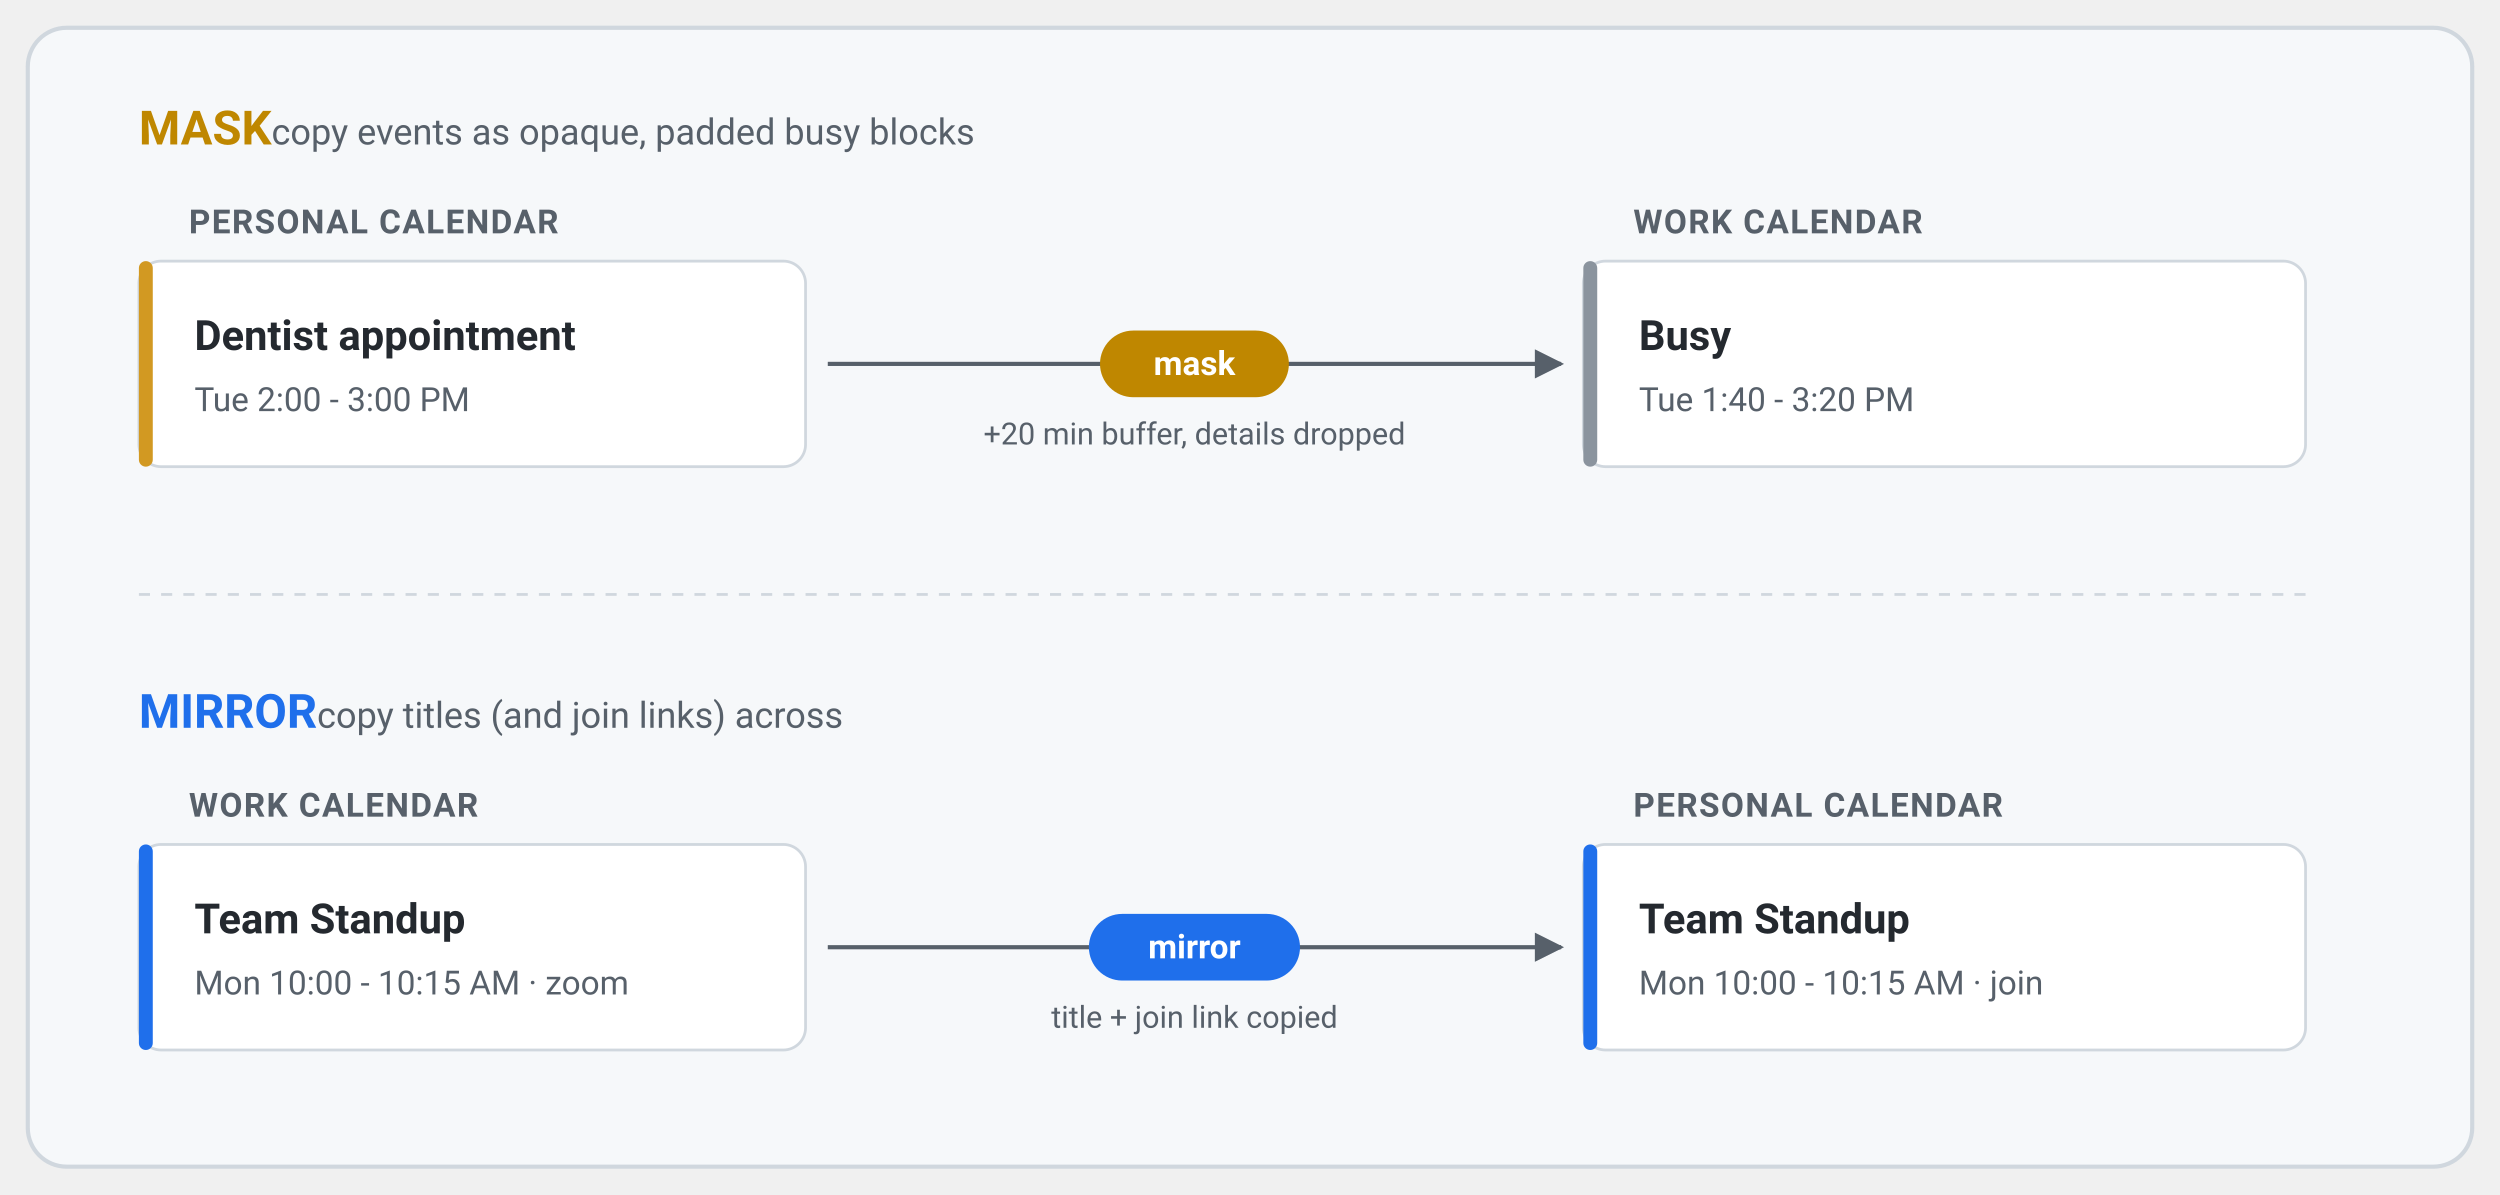
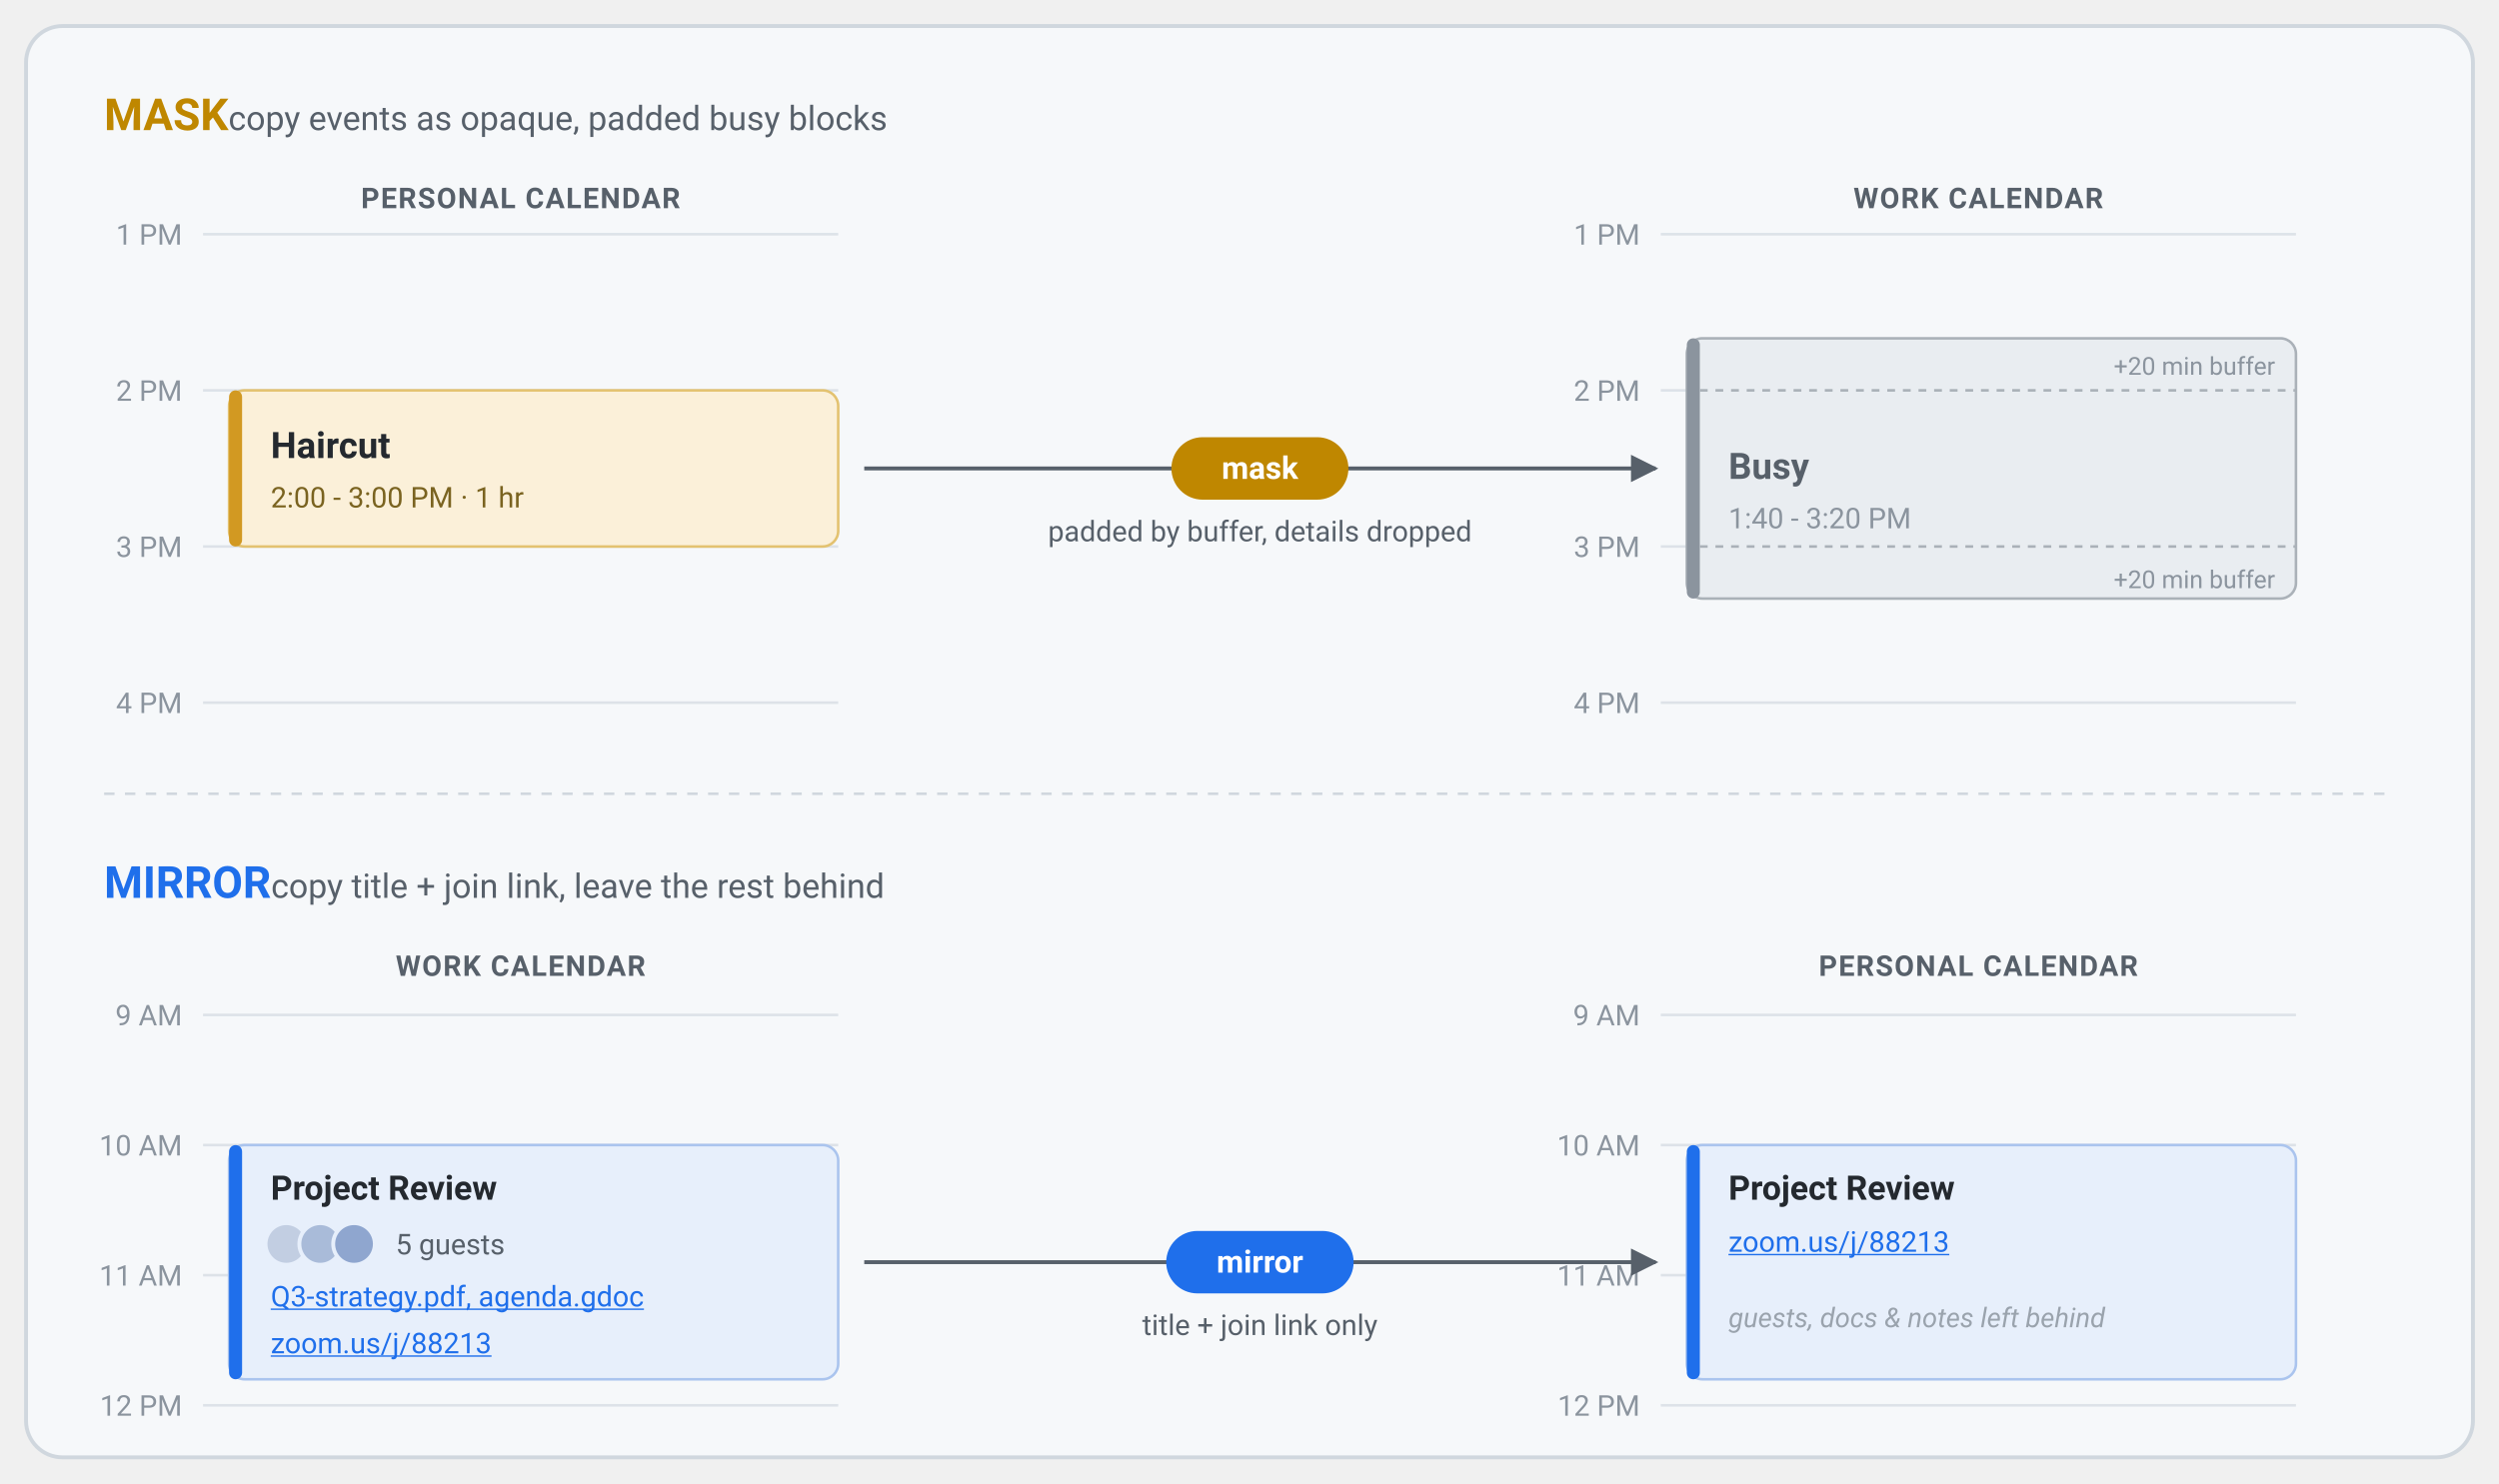
- <svg xmlns="http://www.w3.org/2000/svg" viewBox="0 0 900 430" font-family="system-ui, -apple-system, Segoe UI, Roboto, sans-serif">
+ <svg xmlns="http://www.w3.org/2000/svg" viewBox="0 0 960 570" font-family="system-ui, -apple-system, Segoe UI, Roboto, sans-serif">
  <defs>
    <marker id="arrow" viewBox="0 0 10 10" refX="9" refY="5" markerWidth="7" markerHeight="7" orient="auto-start-reverse">
      <path d="M0,0 L10,5 L0,10 z" fill="#57606a" />
    </marker>
  </defs>
-   <rect x="10" y="10" width="880" height="410" rx="14" fill="#f6f8fa" stroke="#d0d7de" stroke-width="1.5" />
-   <text x="50" y="52" font-size="17" font-weight="700" fill="#bf8700">MASK<tspan font-size="13" font-weight="400" fill="#57606a">  copy events as opaque, padded busy blocks</tspan>
+   <rect x="10" y="10" width="940" height="550" rx="14" fill="#f6f8fa" stroke="#d0d7de" stroke-width="1.5" />
+   <text x="40" y="50" font-size="17" font-weight="700" fill="#bf8700">MASK<tspan font-size="13" font-weight="400" fill="#57606a">  copy events as opaque, padded busy blocks</tspan>
  </text>
-   <text x="68" y="84" font-size="12" font-weight="600" fill="#57606a" letter-spacing="0.5">PERSONAL CALENDAR</text>
-   <rect x="50" y="94" width="240" height="74" rx="8" fill="#ffffff" stroke="#d0d7de" />
-   <rect x="50" y="94" width="5" height="74" rx="2.5" fill="#d29922" />
-   <text x="70" y="126" font-size="15" font-weight="600" fill="#24292f">Dentist appointment</text>
-   <text x="70" y="148" font-size="12" fill="#57606a">Tue  2:00 - 3:00 PM</text>
-   <line x1="298" y1="131" x2="562" y2="131" stroke="#57606a" stroke-width="1.5" marker-end="url(#arrow)" />
-   <rect x="396" y="119" width="68" height="24" rx="12" fill="#bf8700" />
-   <text x="430" y="135" font-size="12" font-weight="600" fill="#ffffff" text-anchor="middle">mask</text>
-   <text x="430" y="160" font-size="11" fill="#57606a" text-anchor="middle">+20 min buffer, details dropped</text>
-   <text x="588" y="84" font-size="12" font-weight="600" fill="#57606a" letter-spacing="0.5">WORK CALENDAR</text>
-   <rect x="570" y="94" width="260" height="74" rx="8" fill="#ffffff" stroke="#d0d7de" />
-   <rect x="570" y="94" width="5" height="74" rx="2.5" fill="#8b949e" />
-   <text x="590" y="126" font-size="15" font-weight="600" fill="#24292f">Busy</text>
-   <text x="590" y="148" font-size="12" fill="#57606a">Tue  1:40 - 3:20 PM</text>
-   <line x1="50" y1="214" x2="830" y2="214" stroke="#d0d7de" stroke-width="1" stroke-dasharray="4 4" />
-   <text x="50" y="262" font-size="17" font-weight="700" fill="#1f6feb">MIRROR<tspan font-size="13" font-weight="400" fill="#57606a">  copy titles (and join links) across</tspan>
+   <text x="200" y="80" font-size="11" font-weight="600" fill="#57606a" text-anchor="middle" letter-spacing="0.5">PERSONAL CALENDAR</text>
+   <text x="760" y="80" font-size="11" font-weight="600" fill="#57606a" text-anchor="middle" letter-spacing="0.5">WORK CALENDAR</text>
+   <line x1="78" y1="90" x2="322" y2="90" stroke="#dde2e8" />
+   <line x1="78" y1="150" x2="322" y2="150" stroke="#dde2e8" />
+   <line x1="78" y1="210" x2="322" y2="210" stroke="#dde2e8" />
+   <line x1="78" y1="270" x2="322" y2="270" stroke="#dde2e8" />
+   <text x="70" y="94" font-size="11" fill="#8b949e" text-anchor="end">1 PM</text>
+   <text x="70" y="154" font-size="11" fill="#8b949e" text-anchor="end">2 PM</text>
+   <text x="70" y="214" font-size="11" fill="#8b949e" text-anchor="end">3 PM</text>
+   <text x="70" y="274" font-size="11" fill="#8b949e" text-anchor="end">4 PM</text>
+   <rect x="88" y="150" width="234" height="60" rx="6" fill="#fbf0d9" stroke="#e3c270" />
+   <rect x="88" y="150" width="5" height="60" rx="2.5" fill="#d29922" />
+   <text x="104" y="176" font-size="14" font-weight="600" fill="#24292f">Haircut</text>
+   <text x="104" y="195" font-size="11" fill="#7a6320">2:00 - 3:00 PM · 1 hr</text>
+   <line x1="638" y1="90" x2="882" y2="90" stroke="#dde2e8" />
+   <line x1="638" y1="150" x2="882" y2="150" stroke="#dde2e8" />
+   <line x1="638" y1="210" x2="882" y2="210" stroke="#dde2e8" />
+   <line x1="638" y1="270" x2="882" y2="270" stroke="#dde2e8" />
+   <text x="630" y="94" font-size="11" fill="#8b949e" text-anchor="end">1 PM</text>
+   <text x="630" y="154" font-size="11" fill="#8b949e" text-anchor="end">2 PM</text>
+   <text x="630" y="214" font-size="11" fill="#8b949e" text-anchor="end">3 PM</text>
+   <text x="630" y="274" font-size="11" fill="#8b949e" text-anchor="end">4 PM</text>
+   <rect x="648" y="130" width="234" height="100" rx="6" fill="#e9edf1" stroke="#aab1b8" />
+   <rect x="648" y="130" width="5" height="100" rx="2.5" fill="#8b949e" />
+   <line x1="653" y1="150" x2="882" y2="150" stroke="#aab1b8" stroke-dasharray="3 3" />
+   <line x1="653" y1="210" x2="882" y2="210" stroke="#aab1b8" stroke-dasharray="3 3" />
+   <text x="874" y="144" font-size="9.5" fill="#8b949e" text-anchor="end">+20 min buffer</text>
+   <text x="874" y="226" font-size="9.5" fill="#8b949e" text-anchor="end">+20 min buffer</text>
+   <text x="664" y="184" font-size="14" font-weight="600" fill="#57606a">Busy</text>
+   <text x="664" y="203" font-size="11" fill="#8b949e">1:40 - 3:20 PM</text>
+   <line x1="332" y1="180" x2="636" y2="180" stroke="#57606a" stroke-width="1.5" marker-end="url(#arrow)" />
+   <rect x="450" y="168" width="68" height="24" rx="12" fill="#bf8700" />
+   <text x="484" y="184" font-size="12" font-weight="600" fill="#ffffff" text-anchor="middle">mask</text>
+   <text x="484" y="208" font-size="11" fill="#57606a" text-anchor="middle">padded by buffer, details dropped</text>
+   <line x1="40" y1="305" x2="920" y2="305" stroke="#d0d7de" stroke-dasharray="4 4" />
+   <text x="40" y="345" font-size="17" font-weight="700" fill="#1f6feb">MIRROR<tspan font-size="13" font-weight="400" fill="#57606a">  copy title + join link, leave the rest behind</tspan>
  </text>
-   <text x="68" y="294" font-size="12" font-weight="600" fill="#57606a" letter-spacing="0.5">WORK CALENDAR</text>
-   <rect x="50" y="304" width="240" height="74" rx="8" fill="#ffffff" stroke="#d0d7de" />
-   <rect x="50" y="304" width="5" height="74" rx="2.5" fill="#1f6feb" />
-   <text x="70" y="336" font-size="15" font-weight="600" fill="#24292f">Team Standup</text>
-   <text x="70" y="358" font-size="12" fill="#57606a">Mon  10:00 - 10:15 AM  · zoom</text>
-   <line x1="298" y1="341" x2="562" y2="341" stroke="#57606a" stroke-width="1.5" marker-end="url(#arrow)" />
-   <rect x="392" y="329" width="76" height="24" rx="12" fill="#1f6feb" />
-   <text x="430" y="345" font-size="12" font-weight="600" fill="#ffffff" text-anchor="middle">mirror</text>
-   <text x="430" y="370" font-size="11" fill="#57606a" text-anchor="middle">title + join link copied</text>
-   <text x="588" y="294" font-size="12" font-weight="600" fill="#57606a" letter-spacing="0.5">PERSONAL CALENDAR</text>
-   <rect x="570" y="304" width="260" height="74" rx="8" fill="#ffffff" stroke="#d0d7de" />
-   <rect x="570" y="304" width="5" height="74" rx="2.5" fill="#1f6feb" />
-   <text x="590" y="336" font-size="15" font-weight="600" fill="#24292f">Team Standup</text>
-   <text x="590" y="358" font-size="12" fill="#57606a">Mon  10:00 - 10:15 AM  · join</text>
+   <text x="200" y="375" font-size="11" font-weight="600" fill="#57606a" text-anchor="middle" letter-spacing="0.5">WORK CALENDAR</text>
+   <text x="760" y="375" font-size="11" font-weight="600" fill="#57606a" text-anchor="middle" letter-spacing="0.5">PERSONAL CALENDAR</text>
+   <line x1="78" y1="390" x2="322" y2="390" stroke="#dde2e8" />
+   <line x1="78" y1="440" x2="322" y2="440" stroke="#dde2e8" />
+   <line x1="78" y1="490" x2="322" y2="490" stroke="#dde2e8" />
+   <line x1="78" y1="540" x2="322" y2="540" stroke="#dde2e8" />
+   <text x="70" y="394" font-size="11" fill="#8b949e" text-anchor="end">9 AM</text>
+   <text x="70" y="444" font-size="11" fill="#8b949e" text-anchor="end">10 AM</text>
+   <text x="70" y="494" font-size="11" fill="#8b949e" text-anchor="end">11 AM</text>
+   <text x="70" y="544" font-size="11" fill="#8b949e" text-anchor="end">12 PM</text>
+   <rect x="88" y="440" width="234" height="90" rx="6" fill="#e7effb" stroke="#aac4ee" />
+   <rect x="88" y="440" width="5" height="90" rx="2.5" fill="#1f6feb" />
+   <text x="104" y="461" font-size="13" font-weight="600" fill="#24292f">Project Review</text>
+   <circle cx="110" cy="478" r="8" fill="#c2cee2" stroke="#e7effb" stroke-width="1.5" />
+   <circle cx="123" cy="478" r="8" fill="#a9bbd9" stroke="#e7effb" stroke-width="1.5" />
+   <circle cx="136" cy="478" r="8" fill="#8fa6cf" stroke="#e7effb" stroke-width="1.5" />
+   <text x="152" y="482" font-size="11" fill="#57606a">5 guests</text>
+   <text x="104" y="502" font-size="11" fill="#1f6feb" text-decoration="underline">Q3-strategy.pdf, agenda.gdoc</text>
+   <text x="104" y="520" font-size="11" fill="#1f6feb" text-decoration="underline">zoom.us/j/88213</text>
+   <line x1="638" y1="390" x2="882" y2="390" stroke="#dde2e8" />
+   <line x1="638" y1="440" x2="882" y2="440" stroke="#dde2e8" />
+   <line x1="638" y1="490" x2="882" y2="490" stroke="#dde2e8" />
+   <line x1="638" y1="540" x2="882" y2="540" stroke="#dde2e8" />
+   <text x="630" y="394" font-size="11" fill="#8b949e" text-anchor="end">9 AM</text>
+   <text x="630" y="444" font-size="11" fill="#8b949e" text-anchor="end">10 AM</text>
+   <text x="630" y="494" font-size="11" fill="#8b949e" text-anchor="end">11 AM</text>
+   <text x="630" y="544" font-size="11" fill="#8b949e" text-anchor="end">12 PM</text>
+   <rect x="648" y="440" width="234" height="90" rx="6" fill="#e7effb" stroke="#aac4ee" />
+   <rect x="648" y="440" width="5" height="90" rx="2.5" fill="#1f6feb" />
+   <text x="664" y="461" font-size="13" font-weight="600" fill="#24292f">Project Review</text>
+   <text x="664" y="481" font-size="11" fill="#1f6feb" text-decoration="underline">zoom.us/j/88213</text>
+   <text x="664" y="510" font-size="10.5" font-style="italic" fill="#9aa3ad">guests, docs &amp; notes left behind</text>
+   <line x1="332" y1="485" x2="636" y2="485" stroke="#57606a" stroke-width="1.5" marker-end="url(#arrow)" />
+   <rect x="448" y="473" width="72" height="24" rx="12" fill="#1f6feb" />
+   <text x="484" y="489" font-size="12" font-weight="600" fill="#ffffff" text-anchor="middle">mirror</text>
+   <text x="484" y="513" font-size="11" fill="#57606a" text-anchor="middle">title + join link only</text>
</svg>
